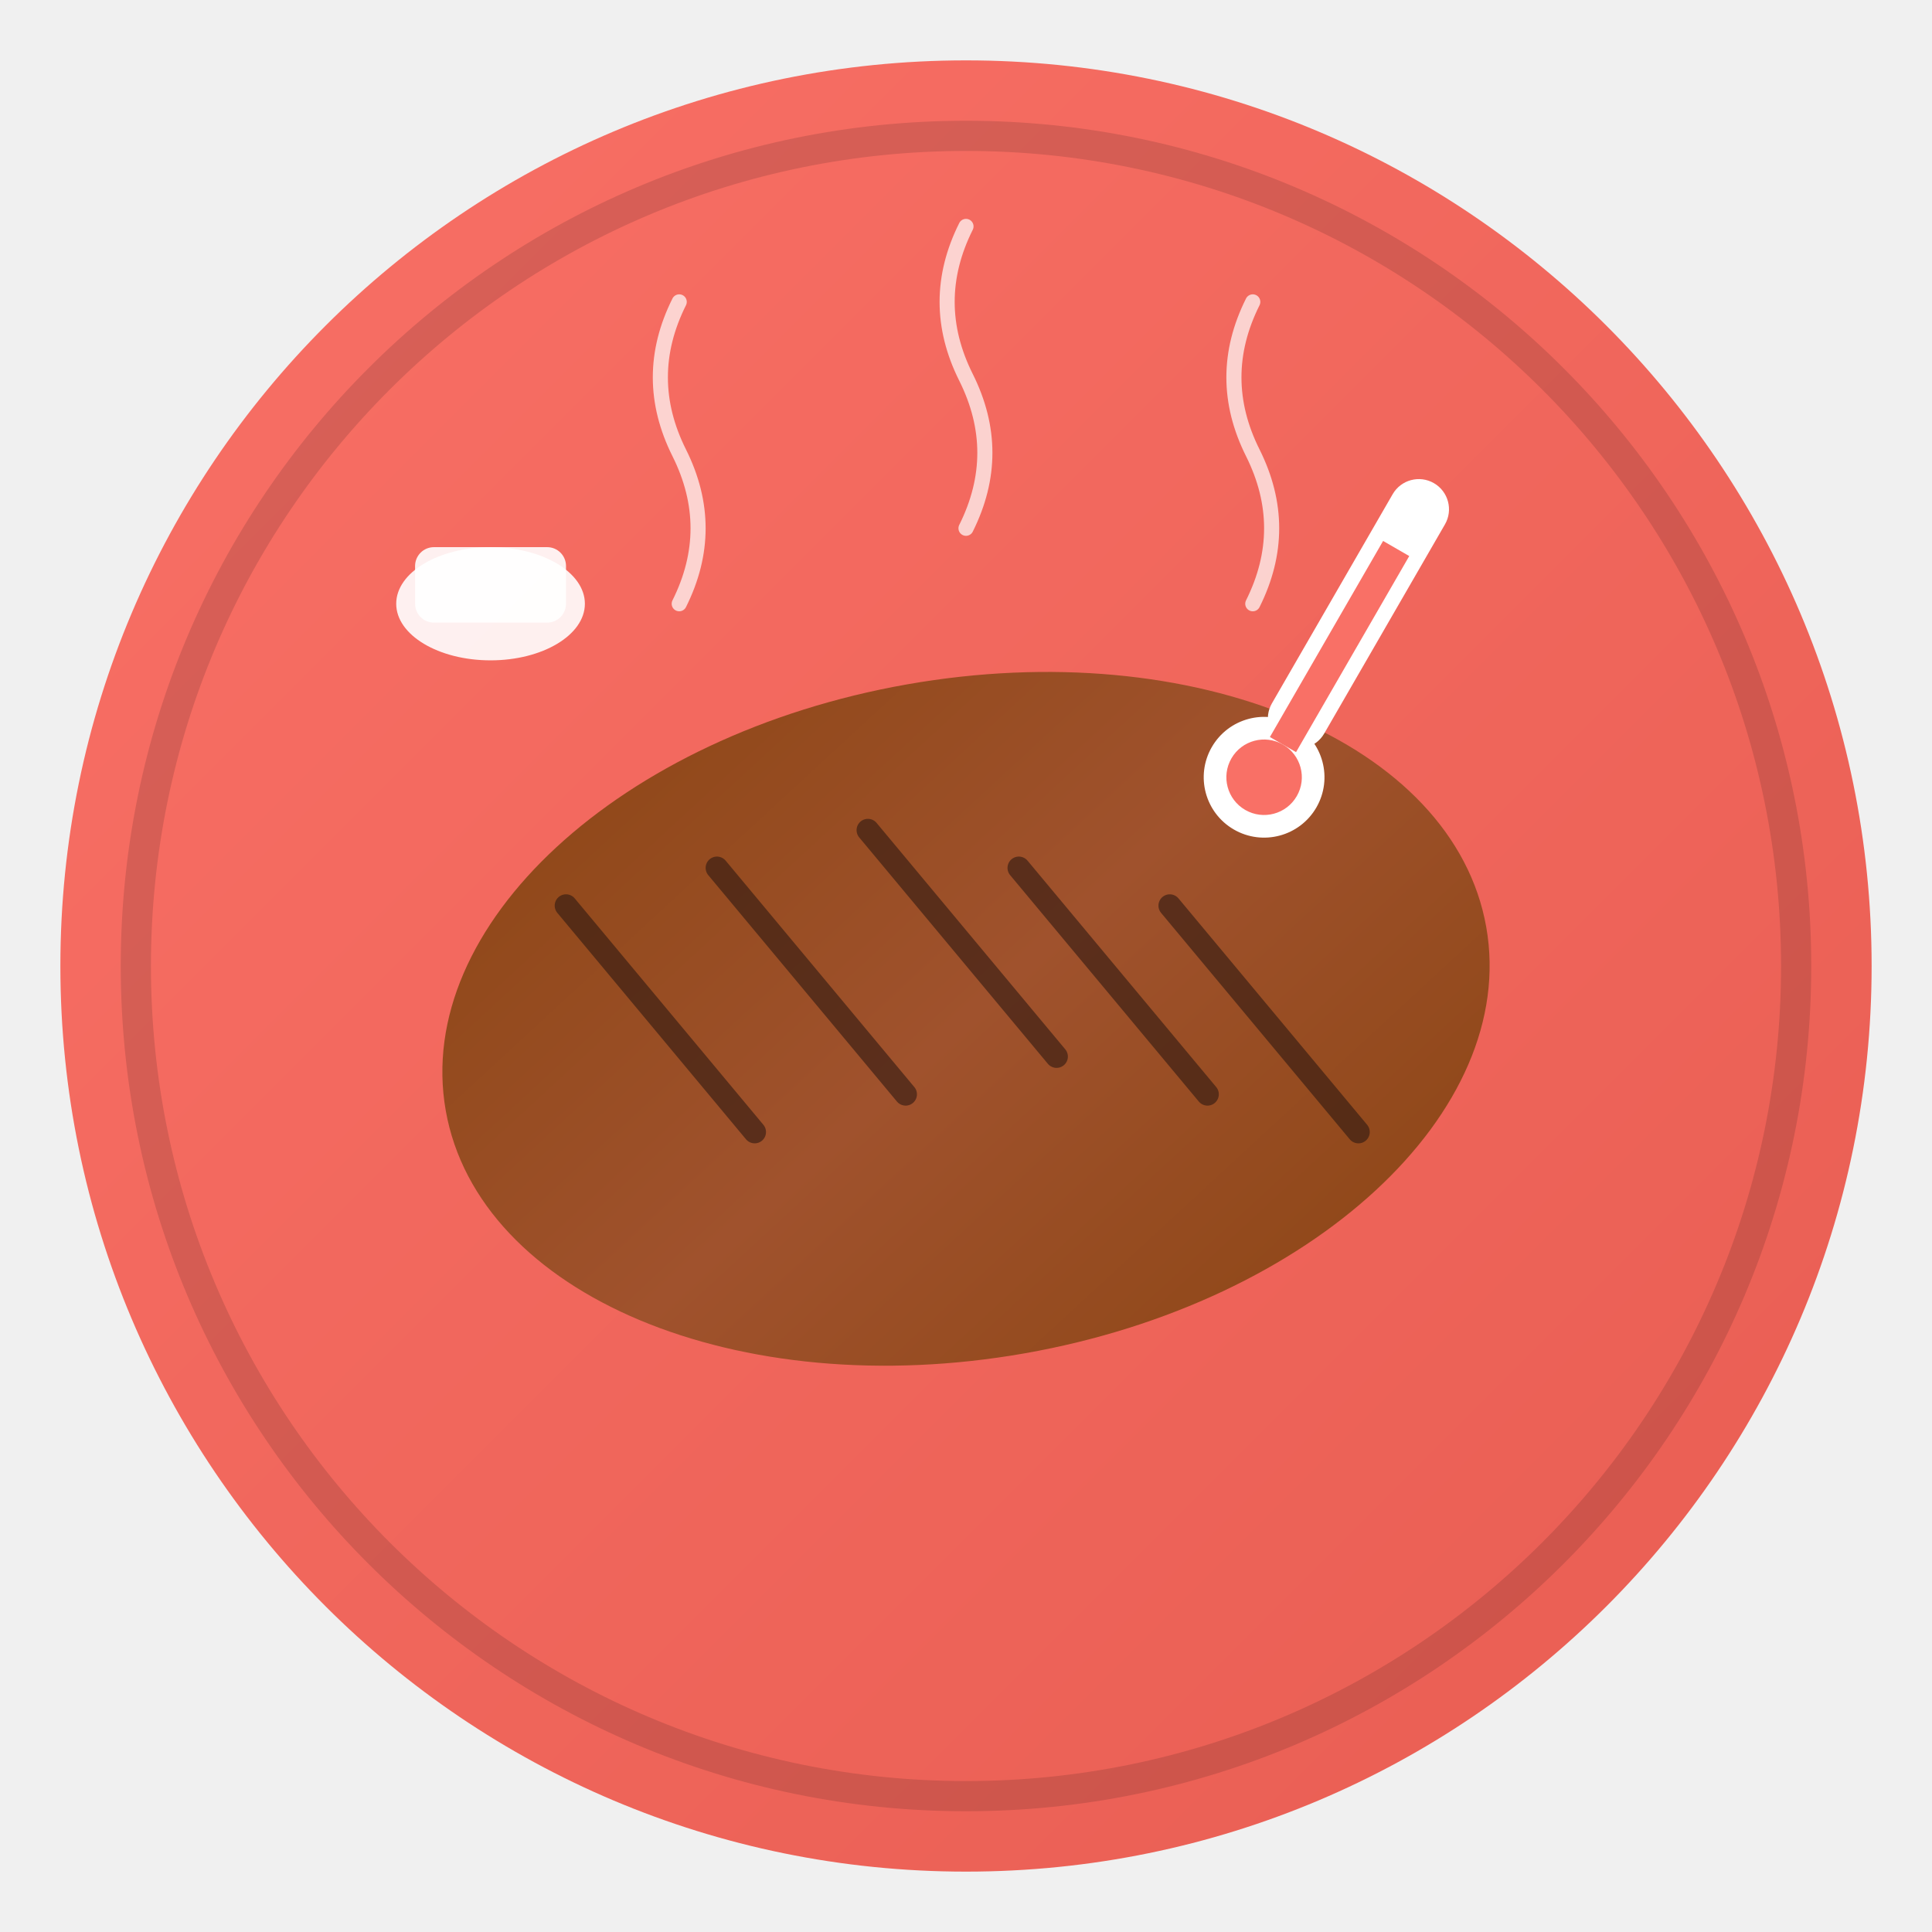
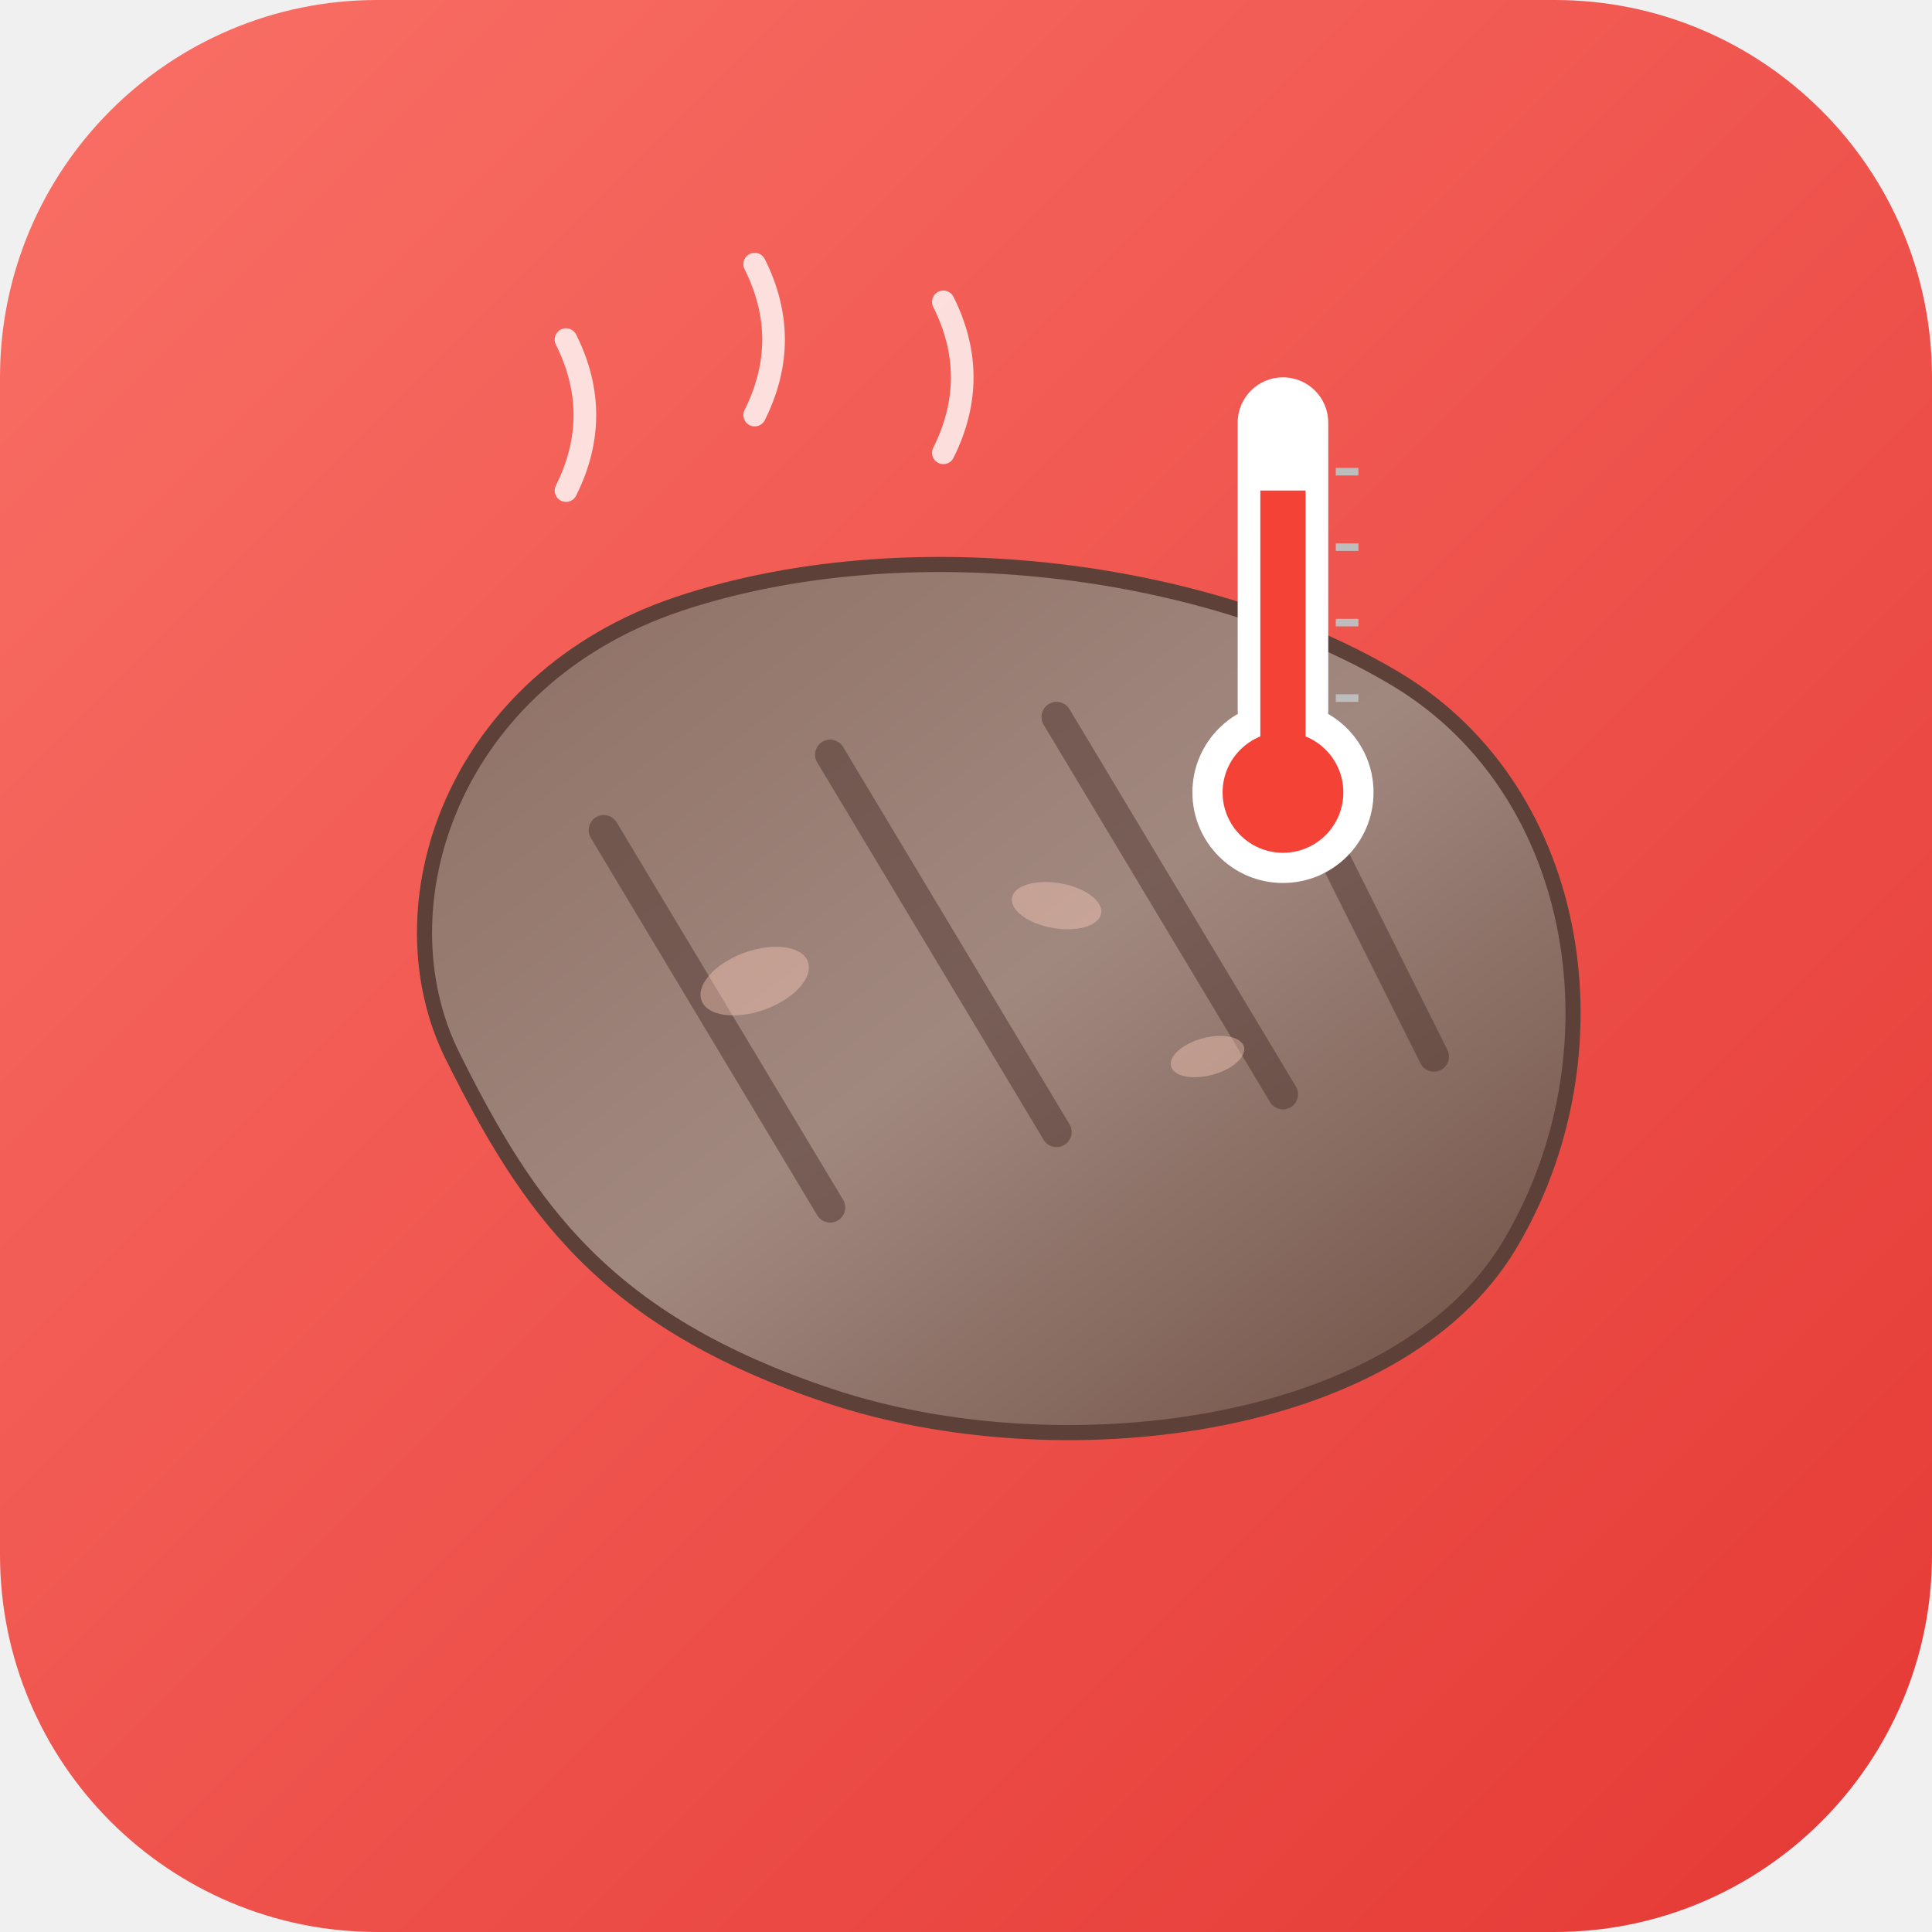
<svg xmlns="http://www.w3.org/2000/svg" viewBox="0 0 512 512">
  <defs>
-     <linearGradient id="bgGrad" x1="0%" y1="0%" x2="100%" y2="100%">
-       <stop offset="0%" style="stop-color:#F97066" />
-       <stop offset="100%" style="stop-color:#E85D52" />
+     <linearGradient id="bg" x1="0%" y1="0%" x2="100%" y2="100%">
+       <stop offset="0%" stop-color="#F97066" />
+       <stop offset="100%" stop-color="#E53935" />
    </linearGradient>
-     <linearGradient id="meatGrad" x1="0%" y1="0%" x2="100%" y2="100%">
-       <stop offset="0%" style="stop-color:#8B4513" />
-       <stop offset="50%" style="stop-color:#A0522D" />
-       <stop offset="100%" style="stop-color:#8B4513" />
+     <linearGradient id="meat" x1="0%" y1="0%" x2="100%" y2="100%">
+       <stop offset="0%" stop-color="#8D6E63" />
+       <stop offset="50%" stop-color="#A1887F" />
+       <stop offset="100%" stop-color="#6D4C41" />
    </linearGradient>
  </defs>
-   <circle cx="256" cy="256" r="240" fill="url(#bgGrad)" />
-   <circle cx="256" cy="256" r="220" fill="none" stroke="#00000020" stroke-width="8" />
-   <ellipse cx="256" cy="270" rx="140" ry="90" fill="url(#meatGrad)" transform="rotate(-10 256 270)" />
-   <g stroke="#2D1810" stroke-width="6" stroke-linecap="round" opacity="0.6">
-     <line x1="150" y1="240" x2="200" y2="300" />
-     <line x1="190" y1="230" x2="240" y2="290" />
-     <line x1="230" y1="220" x2="280" y2="280" />
-     <line x1="270" y1="230" x2="320" y2="290" />
-     <line x1="310" y1="240" x2="360" y2="300" />
+   <rect width="512" height="512" rx="100" fill="url(#bg)" />
+   <path d="M120 280            C100 240, 120 180, 180 160            C240 140, 320 150, 370 180            C420 210, 430 280, 400 330            C370 380, 280 390, 220 370            C160 350, 140 320, 120 280Z" fill="url(#meat)" stroke="#5D4037" stroke-width="4" />
+   <g stroke="#4E342E" stroke-width="8" stroke-linecap="round" opacity="0.5">
+     <line x1="160" y1="220" x2="220" y2="320" />
+     <line x1="220" y1="200" x2="280" y2="300" />
+     <line x1="280" y1="190" x2="340" y2="290" />
+     <line x1="340" y1="200" x2="380" y2="280" />
  </g>
-   <g stroke="#FFFFFF" stroke-width="4" stroke-linecap="round" fill="none" opacity="0.7">
-     <path d="M180 160 Q190 140 180 120 Q170 100 180 80" />
-     <path d="M256 140 Q266 120 256 100 Q246 80 256 60" />
-     <path d="M332 160 Q342 140 332 120 Q322 100 332 80" />
+   <g fill="#FFCCBC" opacity="0.4">
+     <ellipse cx="200" cy="260" rx="15" ry="8" transform="rotate(-20 200 260)" />
+     <ellipse cx="280" cy="240" rx="12" ry="6" transform="rotate(10 280 240)" />
+     <ellipse cx="320" cy="280" rx="10" ry="5" transform="rotate(-15 320 280)" />
  </g>
-   <g transform="translate(350, 180) rotate(30)">
-     <rect x="-8" y="-60" width="16" height="80" rx="8" fill="#FFFFFF" />
-     <circle cx="0" cy="30" r="16" fill="#FFFFFF" />
-     <rect x="-4" y="-40" width="8" height="60" fill="#F97066" />
-     <circle cx="0" cy="30" r="10" fill="#F97066" />
+   <g transform="translate(340, 100)">
+     <rect x="-12" y="0" width="24" height="100" rx="12" fill="#FFFFFF" />
+     <circle cx="0" cy="110" r="24" fill="#FFFFFF" />
+     <rect x="-6" y="30" width="12" height="70" fill="#F44336" />
+     <circle cx="0" cy="110" r="16" fill="#F44336" />
+     <g stroke="#BDBDBD" stroke-width="2">
+       <line x1="14" y1="25" x2="20" y2="25" />
+       <line x1="14" y1="45" x2="20" y2="45" />
+       <line x1="14" y1="65" x2="20" y2="65" />
+       <line x1="14" y1="85" x2="20" y2="85" />
+     </g>
  </g>
-   <g transform="translate(100, 120)">
-     <ellipse cx="30" cy="40" rx="25" ry="15" fill="#FFFFFF" opacity="0.9" />
-     <rect x="10" y="25" width="40" height="20" rx="5" fill="#FFFFFF" opacity="0.9" />
+   <g fill="none" stroke="#FFFFFF" stroke-width="6" stroke-linecap="round" opacity="0.8">
+     <path d="M150 130 Q160 110 150 90" />
+     <path d="M200 110 Q210 90 200 70" />
+     <path d="M250 120 Q260 100 250 80" />
  </g>
</svg>
